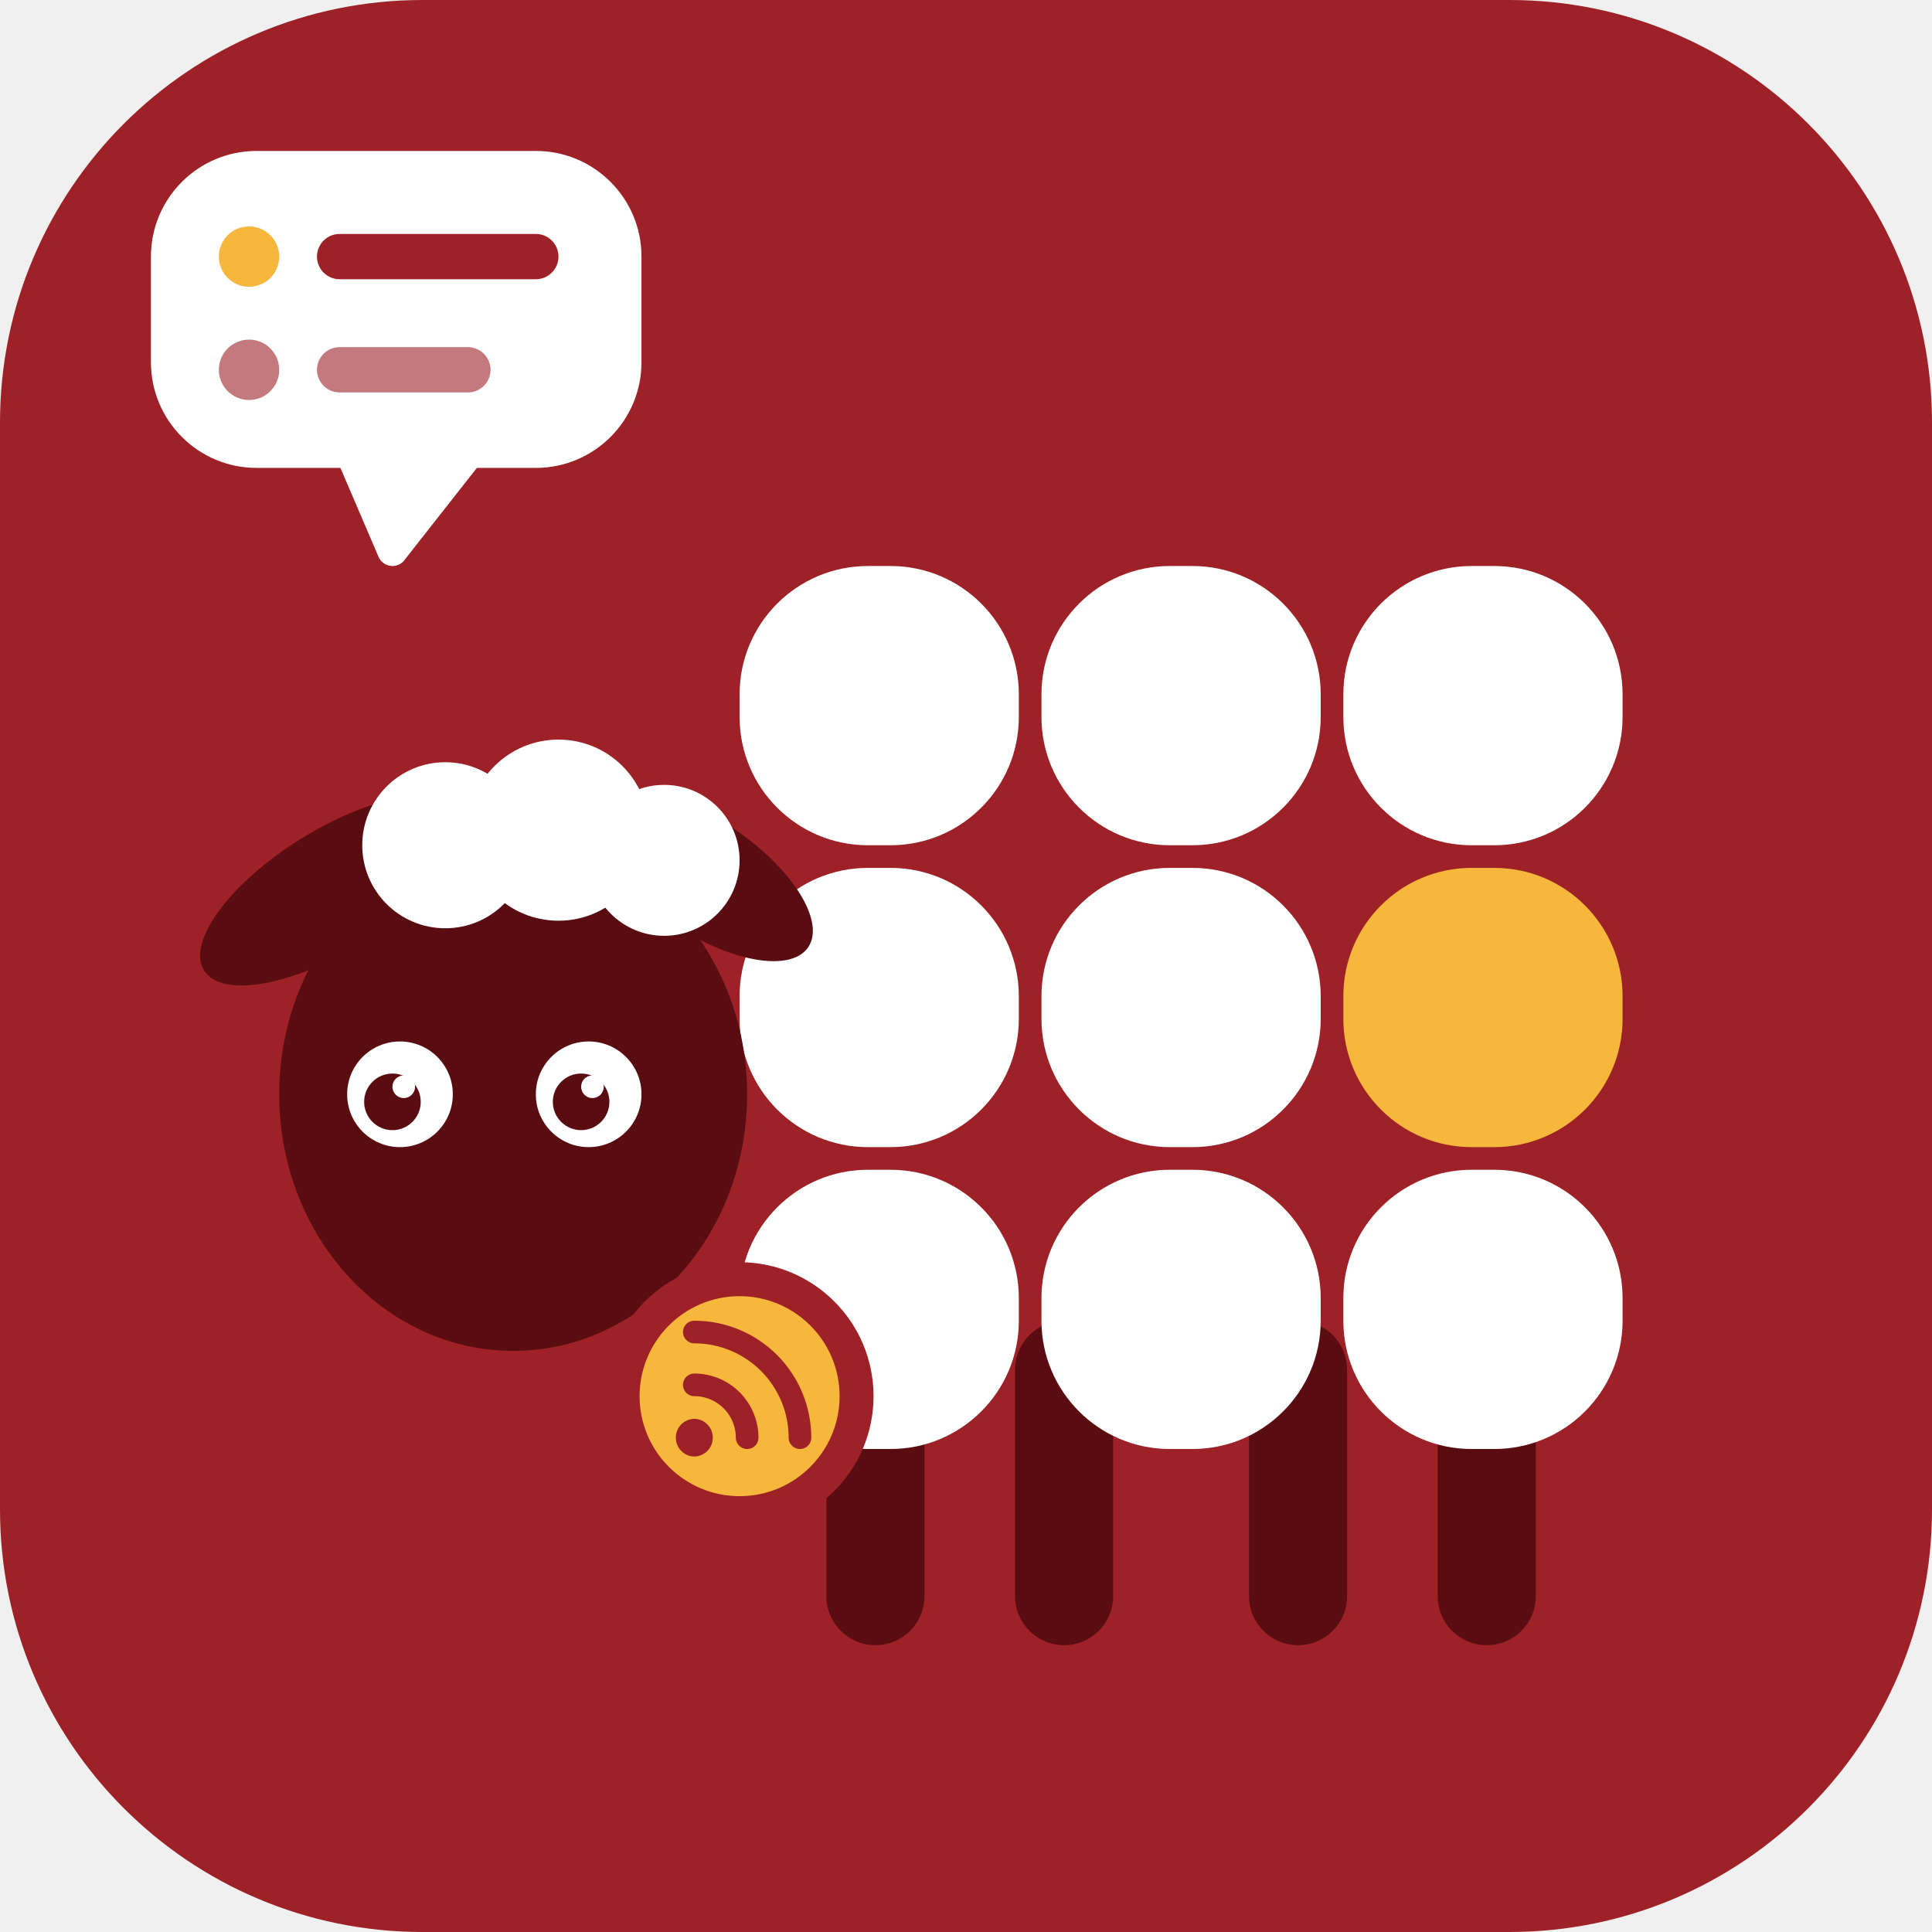
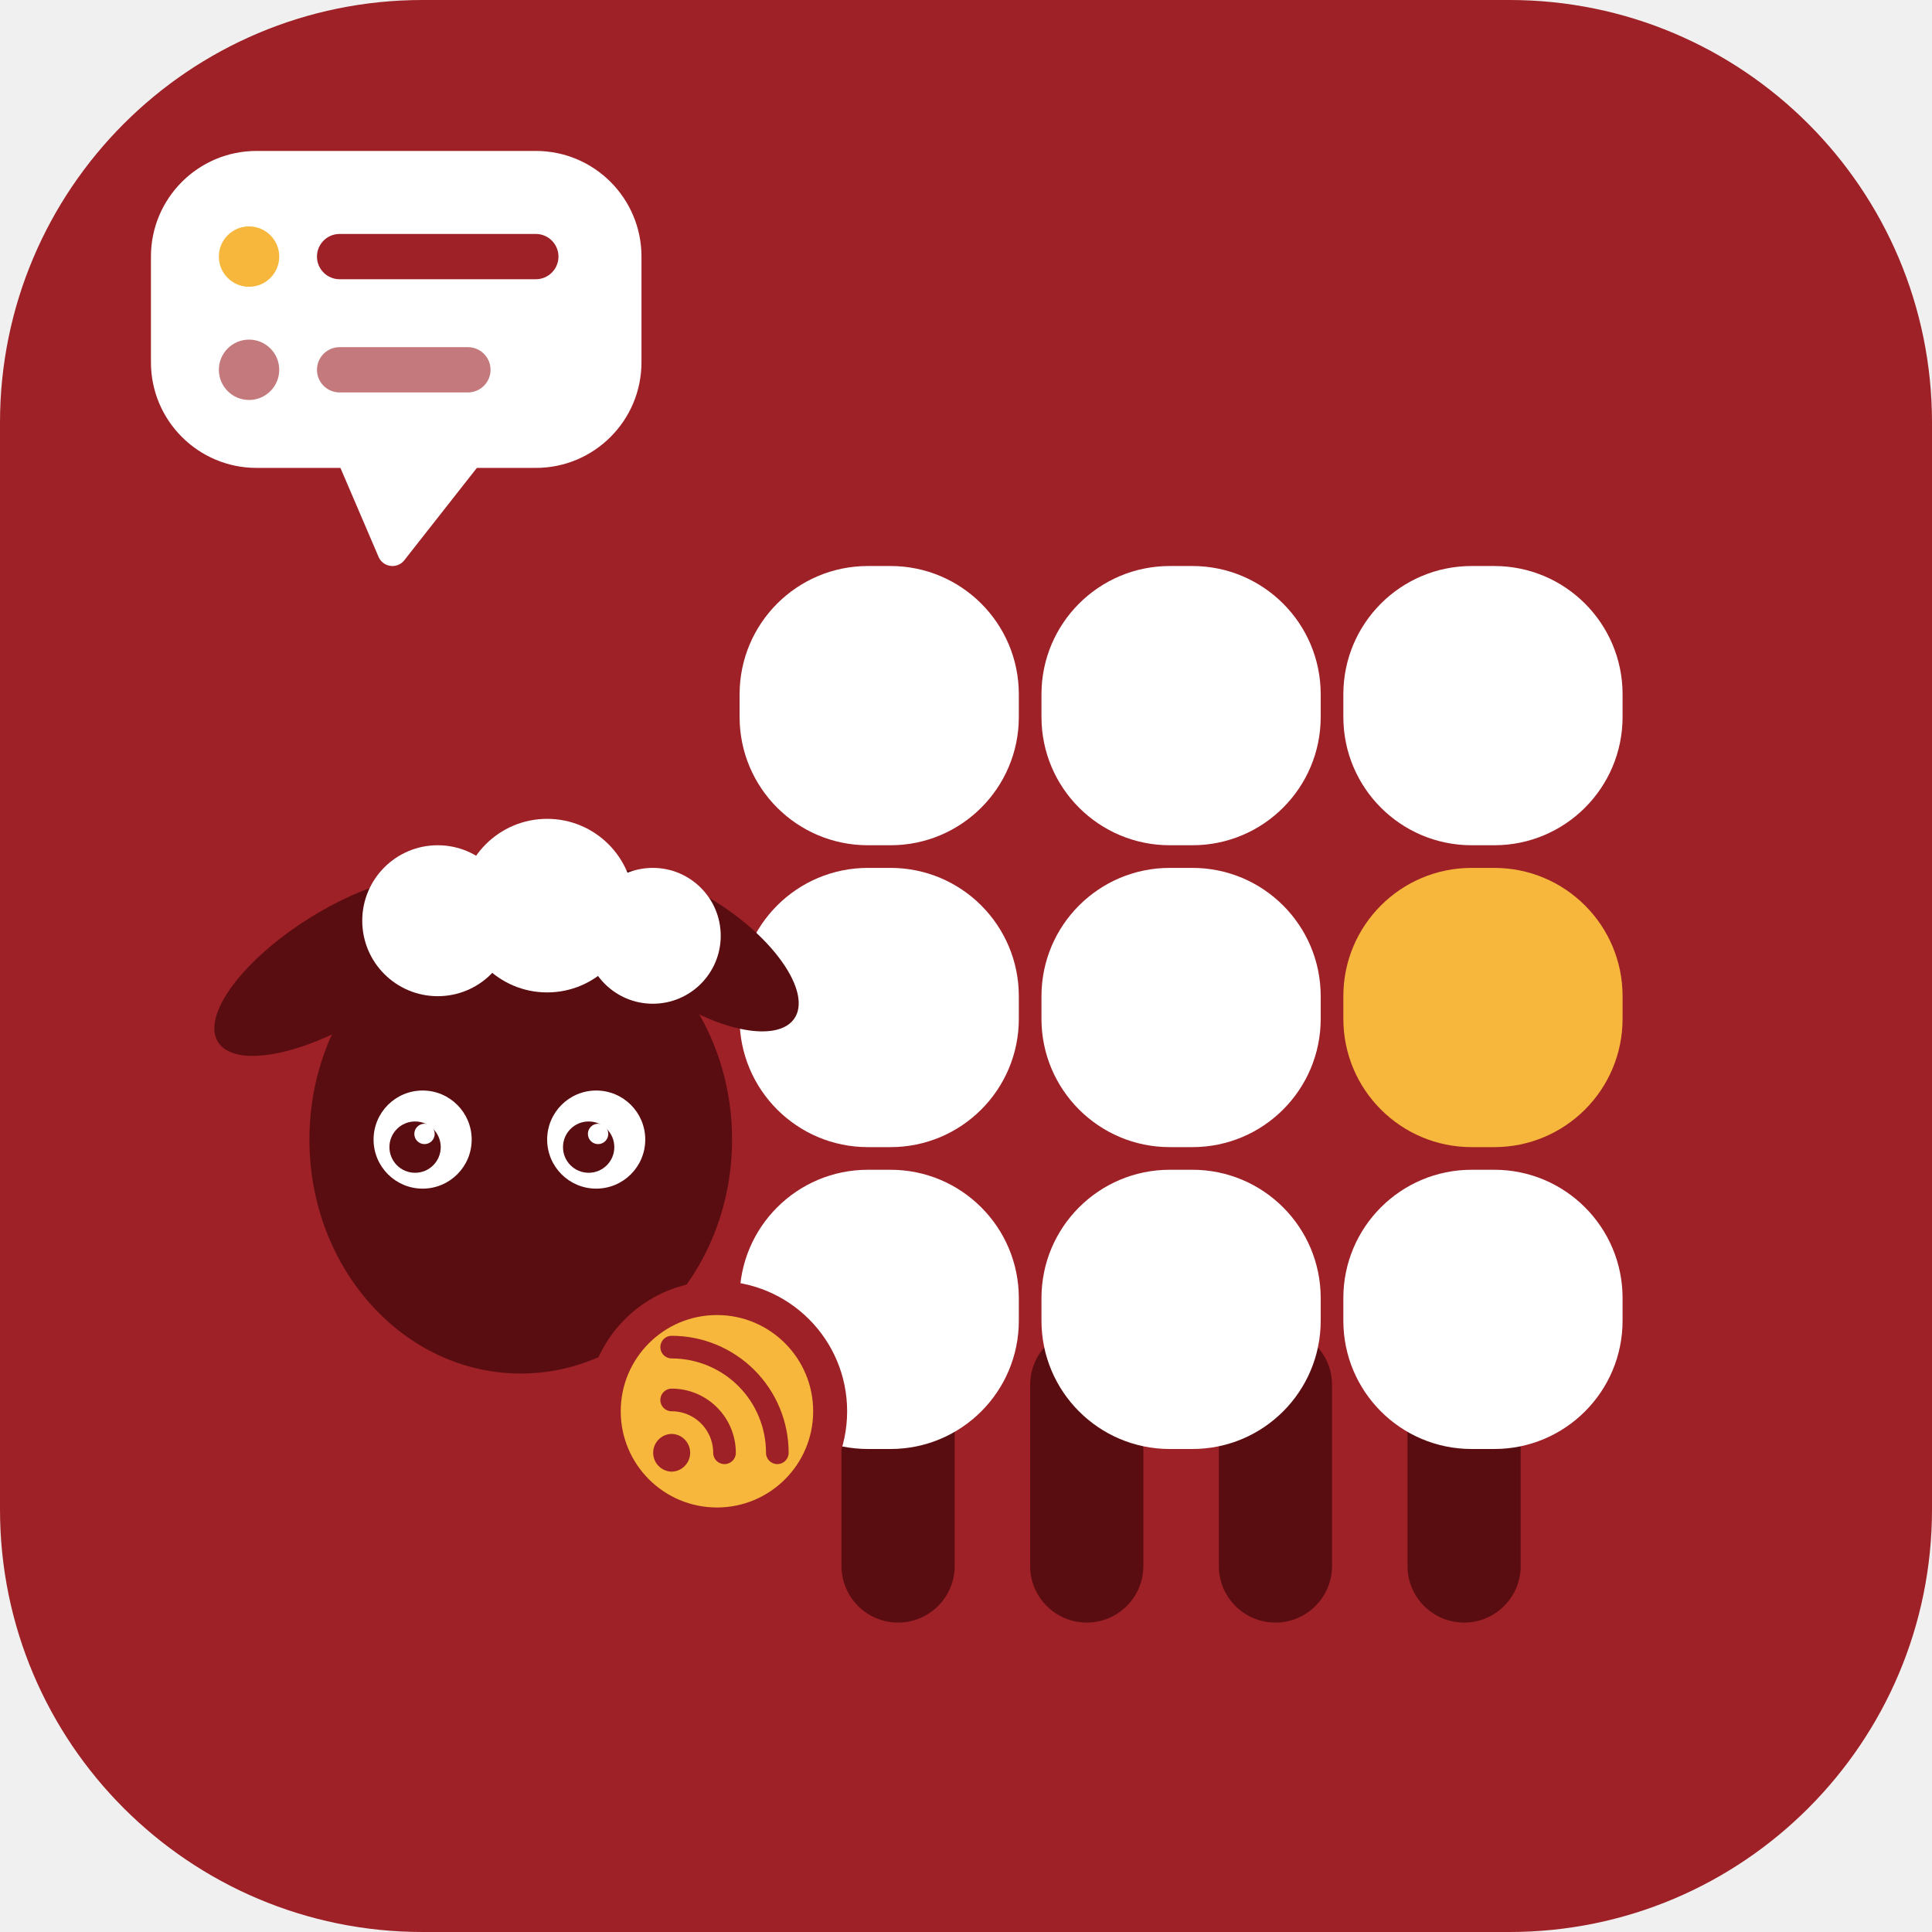
<svg xmlns="http://www.w3.org/2000/svg" width="512" height="512" fill="none" viewBox="0 0 512 512">
-   <g transform="translate(-680 -680)">
+   <g transform="translate(-680 -1256)">
    <g clip-path="url(#a)">
-       <path fill="#9d2126" d="M1080 680H792c-61.856 0-112 50.144-112 112v288c0 61.86 50.144 112 112 112h288c61.86 0 112-50.14 112-112V792c0-61.856-50.14-112-112-112" />
-       <path fill="#5a0d11" d="M925 1043c0-7.18-5.82-13-13-13s-13 5.82-13 13v60c0 7.18 5.82 13 13 13s13-5.82 13-13zm50 0c0-7.18-5.82-13-13-13s-13 5.82-13 13v60c0 7.18 5.82 13 13 13s13-5.82 13-13zm62 0c0-7.18-5.82-13-13-13s-13 5.82-13 13v60c0 7.18 5.82 13 13 13s13-5.82 13-13zm50 0c0-7.18-5.82-13-13-13s-13 5.82-13 13v60c0 7.18 5.82 13 13 13s13-5.82 13-13z" />
-       <path fill="#fff" d="M916 830h-6c-18.778 0-34 15.222-34 34v6c0 18.778 15.222 34 34 34h6c18.778 0 34-15.222 34-34v-6c0-18.778-15.222-34-34-34m80 0h-6c-18.778 0-34 15.222-34 34v6c0 18.778 15.222 34 34 34h6c18.78 0 34-15.222 34-34v-6c0-18.778-15.22-34-34-34m80 0h-6c-18.78 0-34 15.222-34 34v6c0 18.778 15.22 34 34 34h6c18.78 0 34-15.222 34-34v-6c0-18.778-15.22-34-34-34m-160 80h-6c-18.778 0-34 15.222-34 34v6c0 18.778 15.222 34 34 34h6c18.778 0 34-15.222 34-34v-6c0-18.778-15.222-34-34-34m80 0h-6c-18.778 0-34 15.222-34 34v6c0 18.778 15.222 34 34 34h6c18.78 0 34-15.222 34-34v-6c0-18.778-15.22-34-34-34" />
-       <path fill="#f6b73c" d="M1076 910h-6c-18.78 0-34 15.222-34 34v6c0 18.778 15.22 34 34 34h6c18.78 0 34-15.222 34-34v-6c0-18.778-15.22-34-34-34" />
-       <path fill="#fff" d="M916 990h-6c-18.778 0-34 15.22-34 34v6c0 18.78 15.222 34 34 34h6c18.778 0 34-15.22 34-34v-6c0-18.78-15.222-34-34-34m80 0h-6c-18.778 0-34 15.22-34 34v6c0 18.78 15.222 34 34 34h6c18.78 0 34-15.22 34-34v-6c0-18.78-15.22-34-34-34m80 0h-6c-18.78 0-34 15.22-34 34v6c0 18.78 15.22 34 34 34h6c18.78 0 34-15.22 34-34v-6c0-18.78-15.22-34-34-34" />
-       <path fill="#5a0d11" d="M857.612 924.436c15.568 10.5 31.943 13.445 36.575 6.577s-4.232-20.948-19.799-31.449c-15.568-10.5-31.943-13.445-36.575-6.577s4.232 20.948 19.799 31.449" />
-       <path fill="#5a0d11" d="M816 1038c34.242 0 62-30.44 62-68 0-37.555-27.758-68-62-68s-62 30.445-62 68c0 37.56 27.758 68 62 68" />
-       <path fill="#5a0d11" d="M776.479 929.569c18.734-11.707 30.126-27.272 25.443-34.766s-23.666-4.078-42.401 7.628c-18.734 11.707-30.126 27.272-25.443 34.766s23.666 4.078 42.401-7.628" />
-       <path fill="#fff" d="M798 926c12.15 0 22-9.85 22-22s-9.85-22-22-22-22 9.85-22 22 9.85 22 22 22" />
-       <path fill="#fff" d="M828 924c13.255 0 24-10.745 24-24s-10.745-24-24-24-24 10.745-24 24 10.745 24 24 24" />
-       <path fill="#fff" d="M856 928c11.046 0 20-8.954 20-20s-8.954-20-20-20-20 8.954-20 20 8.954 20 20 20m-70 56c7.732 0 14-6.268 14-14s-6.268-14-14-14-14 6.268-14 14 6.268 14 14 14m50 0c7.732 0 14-6.268 14-14s-6.268-14-14-14-14 6.268-14 14 6.268 14 14 14" />
-       <path fill="#5a0d11" d="M784 979.5a7.5 7.5 0 1 0 0-15 7.5 7.5 0 0 0 0 15m50 0a7.5 7.5 0 1 0 0-15 7.5 7.5 0 0 0 0 15" />
-       <path fill="#fff" d="M787 971a3 3 0 1 0 0-6 3 3 0 0 0 0 6m50 0a3 3 0 1 0 0-6 3 3 0 0 0 0 6" />
-       <path fill="#f6b73c" stroke="#9d2126" stroke-width="9" d="M876 1081c17.121 0 31-13.88 31-31s-13.879-31-31-31-31 13.88-31 31 13.879 31 31 31Z" />
-       <path fill="#9d2126" d="M864 1066a5.001 5.001 0 0 0 0-10 5.001 5.001 0 0 0 0 10" />
-       <path stroke="#9d2126" stroke-linecap="round" stroke-width="6" d="M864 1047c3.713 0 7.274 1.47 9.899 4.1A14 14 0 0 1 878 1061m-14-28c7.426 0 14.548 2.95 19.799 8.2A28 28 0 0 1 892 1061" />
-       <path fill="#fff" stroke="#fff" stroke-linejoin="round" stroke-width="8" d="m772 798 12 28 22-28z" />
-       <path fill="#fff" d="M822 720h-74c-15.464 0-28 12.536-28 28v28c0 15.464 12.536 28 28 28h74c15.464 0 28-12.536 28-28v-28c0-15.464-12.536-28-28-28" />
-       <path fill="#f6b73c" d="M746 756a8 8 0 1 0 0-16 8 8 0 0 0 0 16" />
-       <path fill="#9d2126" d="M822 742h-52a6 6 0 1 0 0 12h52a6 6 0 1 0 0-12" />
-       <path fill="#9d2126" d="M746 786a8 8 0 1 0 0-16 8 8 0 0 0 0 16m58-14h-34a6 6 0 1 0 0 12h34a6 6 0 1 0 0-12" opacity=".6" />
+       <path fill="#9d2126" d="M1080 1256H792c-61.856 0-112 50.14-112 112v288c0 61.86 50.144 112 112 112h288c61.86 0 112-50.14 112-112v-288c0-61.86-50.14-112-112-112" />
+       <path fill="#5a0d11" d="M933 1623c0-8.28-6.716-15-15-15s-15 6.72-15 15v48c0 8.28 6.716 15 15 15s15-6.72 15-15zm50 0c0-8.28-6.716-15-15-15s-15 6.72-15 15v48c0 8.28 6.716 15 15 15s15-6.72 15-15zm50 0c0-8.28-6.72-15-15-15s-15 6.72-15 15v48c0 8.28 6.72 15 15 15s15-6.72 15-15zm50 0c0-8.28-6.72-15-15-15s-15 6.72-15 15v48c0 8.28 6.72 15 15 15s15-6.72 15-15z" />
+       <path fill="#fff" d="M916 1406h-6c-18.778 0-34 15.22-34 34v6c0 18.78 15.222 34 34 34h6c18.778 0 34-15.22 34-34v-6c0-18.78-15.222-34-34-34m80 0h-6c-18.778 0-34 15.22-34 34v6c0 18.78 15.222 34 34 34h6c18.78 0 34-15.22 34-34v-6c0-18.78-15.22-34-34-34m80 0h-6c-18.78 0-34 15.22-34 34v6c0 18.78 15.22 34 34 34h6c18.78 0 34-15.22 34-34v-6c0-18.78-15.22-34-34-34m-160 80h-6c-18.778 0-34 15.22-34 34v6c0 18.78 15.222 34 34 34h6c18.778 0 34-15.22 34-34v-6c0-18.78-15.222-34-34-34m80 0h-6c-18.778 0-34 15.22-34 34v6c0 18.78 15.222 34 34 34h6c18.78 0 34-15.22 34-34v-6c0-18.78-15.22-34-34-34" />
+       <path fill="#f6b73c" d="M1076 1486h-6c-18.78 0-34 15.22-34 34v6c0 18.78 15.22 34 34 34h6c18.78 0 34-15.22 34-34v-6c0-18.78-15.22-34-34-34" />
+       <path fill="#fff" d="M916 1566h-6c-18.778 0-34 15.22-34 34v6c0 18.78 15.222 34 34 34h6c18.778 0 34-15.22 34-34v-6c0-18.78-15.222-34-34-34m80 0h-6c-18.778 0-34 15.22-34 34v6c0 18.78 15.222 34 34 34h6c18.78 0 34-15.22 34-34v-6c0-18.78-15.22-34-34-34m80 0h-6c-18.78 0-34 15.22-34 34v6c0 18.78 15.22 34 34 34h6c18.78 0 34-15.22 34-34v-6c0-18.78-15.22-34-34-34" />
+       <path fill="#5a0d11" d="M856.171 1519.61c14.652 9.88 30.035 12.69 34.358 6.28 4.324-6.41-4.049-19.61-18.7-29.5-14.652-9.88-30.035-12.69-34.358-6.28-4.324 6.41 4.049 19.61 18.7 29.5" />
+       <path fill="#5a0d11" d="M818 1620c30.928 0 56-27.76 56-62s-25.072-62-56-62-56 27.76-56 62 25.072 62 56 62" />
+       <path fill="#5a0d11" d="M777.949 1524.72c17.798-11.12 28.667-25.83 24.277-32.86-4.39-7.02-22.377-3.7-40.175 7.42s-28.667 25.83-24.277 32.86c4.39 7.02 22.377 3.7 40.175-7.42" />
+       <path fill="#fff" d="M792 1571c7.18 0 13-5.82 13-13s-5.82-13-13-13-13 5.82-13 13 5.82 13 13 13m46 0c7.18 0 13-5.82 13-13s-5.82-13-13-13-13 5.82-13 13 5.82 13 13 13" />
+       <path fill="#5a0d11" d="M790 1566.8c3.756 0 6.8-3.04 6.8-6.8s-3.044-6.8-6.8-6.8-6.8 3.04-6.8 6.8 3.044 6.8 6.8 6.8m46 0c3.756 0 6.8-3.04 6.8-6.8s-3.044-6.8-6.8-6.8-6.8 3.04-6.8 6.8 3.044 6.8 6.8 6.8" />
+       <path fill="#fff" d="M792.5 1559.2a2.7 2.7 0 1 0-.002-5.402 2.7 2.7 0 0 0 .002 5.402m46 0a2.7 2.7 0 1 0-.002-5.402 2.7 2.7 0 0 0 .002 5.402M796 1520c11.046 0 20-8.95 20-20s-8.954-20-20-20-20 8.95-20 20 8.954 20 20 20" />
+       <path fill="#fff" d="M825 1519c12.703 0 23-10.3 23-23s-10.297-23-23-23-23 10.3-23 23 10.297 23 23 23" />
+       <path fill="#fff" d="M853 1522c9.941 0 18-8.06 18-18s-8.059-18-18-18-18 8.06-18 18 8.059 18 18 18" />
+       <path fill="#f6b73c" stroke="#9d2126" stroke-width="9" d="M870 1660c16.569 0 30-13.43 30-30s-13.431-30-30-30-30 13.43-30 30 13.431 30 30 30Z" />
+       <path fill="#9d2126" d="M858 1646a5.001 5.001 0 0 0 0-10 5.001 5.001 0 0 0 0 10" />
+       <path stroke="#9d2126" stroke-linecap="round" stroke-width="6" d="M858 1627c3.713 0 7.274 1.47 9.899 4.1A14 14 0 0 1 872 1641m-14-28c7.426 0 14.548 2.95 19.799 8.2A28 28 0 0 1 886 1641" />
+       <path fill="#fff" stroke="#fff" stroke-linejoin="round" stroke-width="8" d="m772 1374 12 28 22-28z" />
+       <path fill="#fff" d="M822 1296h-74c-15.464 0-28 12.54-28 28v28c0 15.46 12.536 28 28 28h74c15.464 0 28-12.54 28-28v-28c0-15.46-12.536-28-28-28" />
+       <path fill="#f6b73c" d="M746 1332a8 8 0 0 0 8-8 8 8 0 0 0-8-8 8 8 0 0 0-8 8 8 8 0 0 0 8 8" />
+       <path fill="#9d2126" d="M822 1318h-52c-3.314 0-6 2.69-6 6s2.686 6 6 6h52c3.314 0 6-2.69 6-6s-2.686-6-6-6" />
+       <path fill="#9d2126" d="M746 1362a8 8 0 0 0 8-8 8 8 0 0 0-8-8 8 8 0 0 0-8 8 8 8 0 0 0 8 8m58-14h-34c-3.314 0-6 2.69-6 6s2.686 6 6 6h34c3.314 0 6-2.69 6-6s-2.686-6-6-6" opacity=".6" />
    </g>
    <defs>
      <clipPath id="a">
-         <path fill="#fff" d="M680 680h512v512H680z" />
+         <path fill="#fff" d="M680 1256h512v512H680z" />
      </clipPath>
    </defs>
  </g>
</svg>
